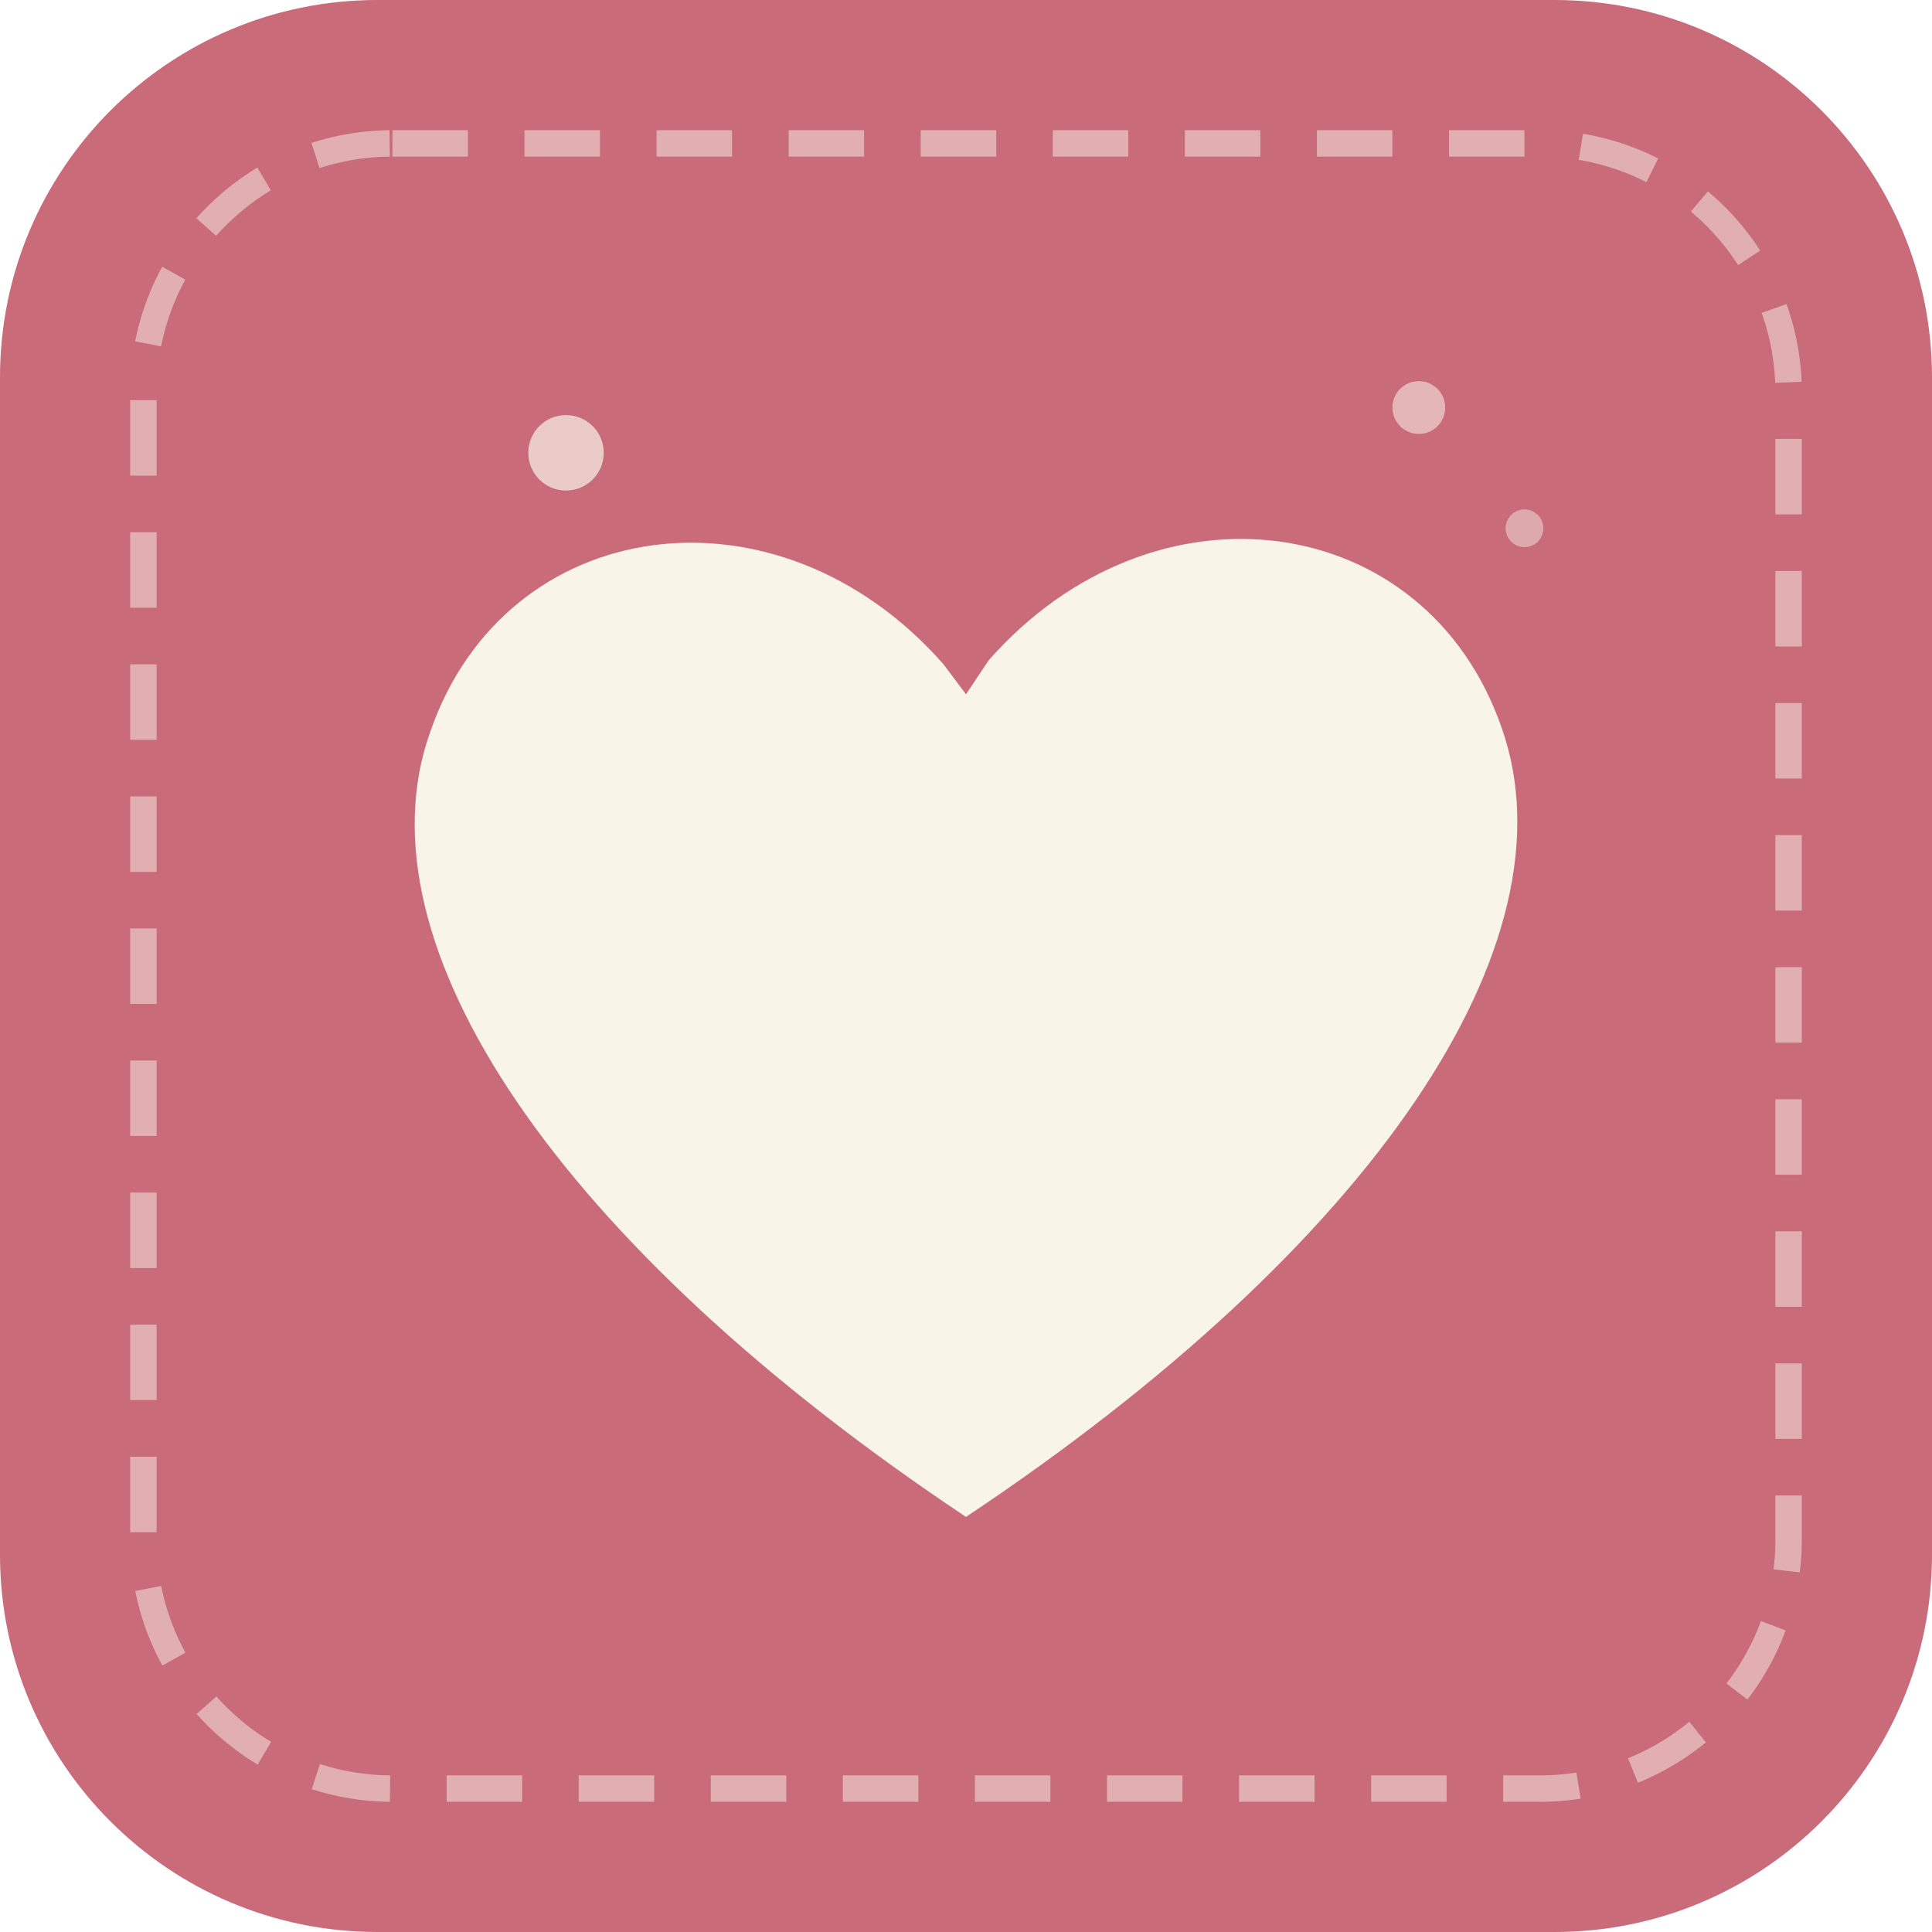
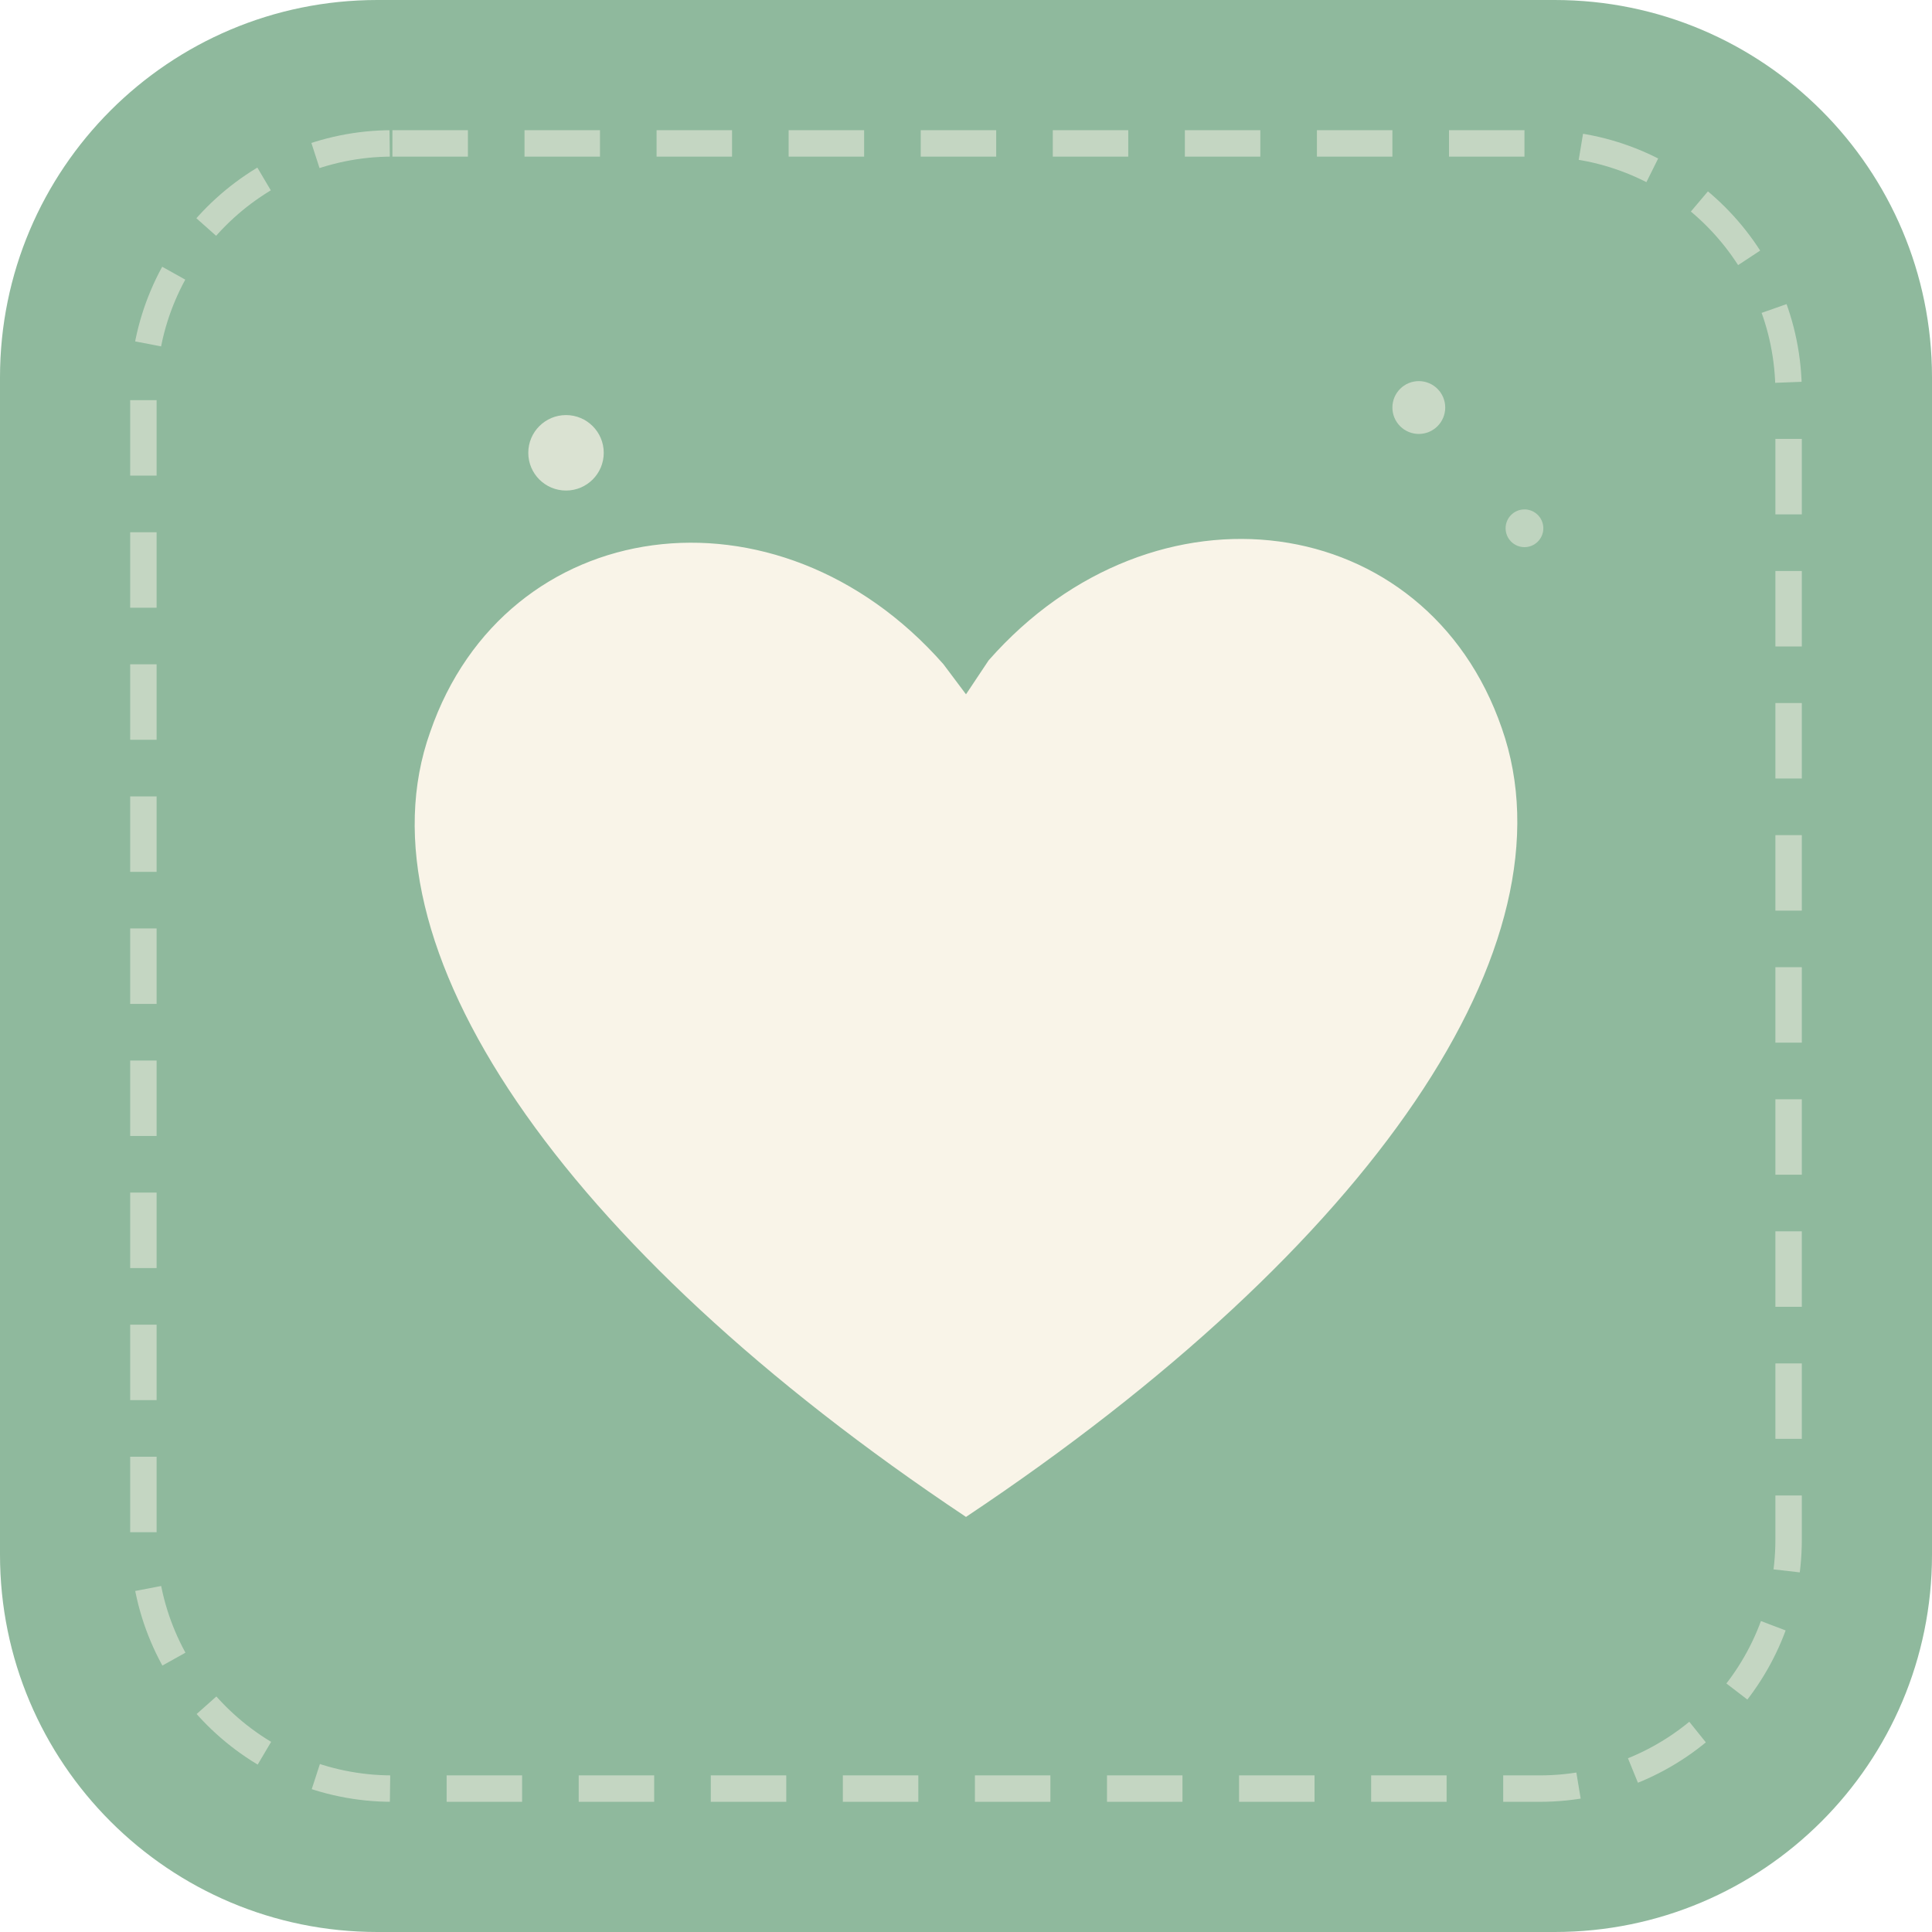
<svg xmlns="http://www.w3.org/2000/svg" viewBox="0 0 512 512">
-   <rect width="512" height="512" rx="100" fill="#c96b78" />
+   <rect width="512" height="512" rx="100" fill="#8fb99d" />
  <rect x="38" y="38" width="436" height="436" rx="66" fill="none" stroke="#f9f4e8" stroke-width="7" stroke-dasharray="20 15" opacity="0.5" />
  <path d="M256 402 C148 330 94 250 114 194 C134 136 206 126 250 176 L256 184 L262 175 C306 125 378 135 398 193 C418 250 364 330 256 402 Z" fill="#f9f4e8" />
  <circle cx="150" cy="120" r="10" fill="#f9f4e8" opacity="0.7" />
  <circle cx="376" cy="108" r="7" fill="#f9f4e8" opacity="0.55" />
  <circle cx="404" cy="140" r="5" fill="#f9f4e8" opacity="0.45" />
</svg>
